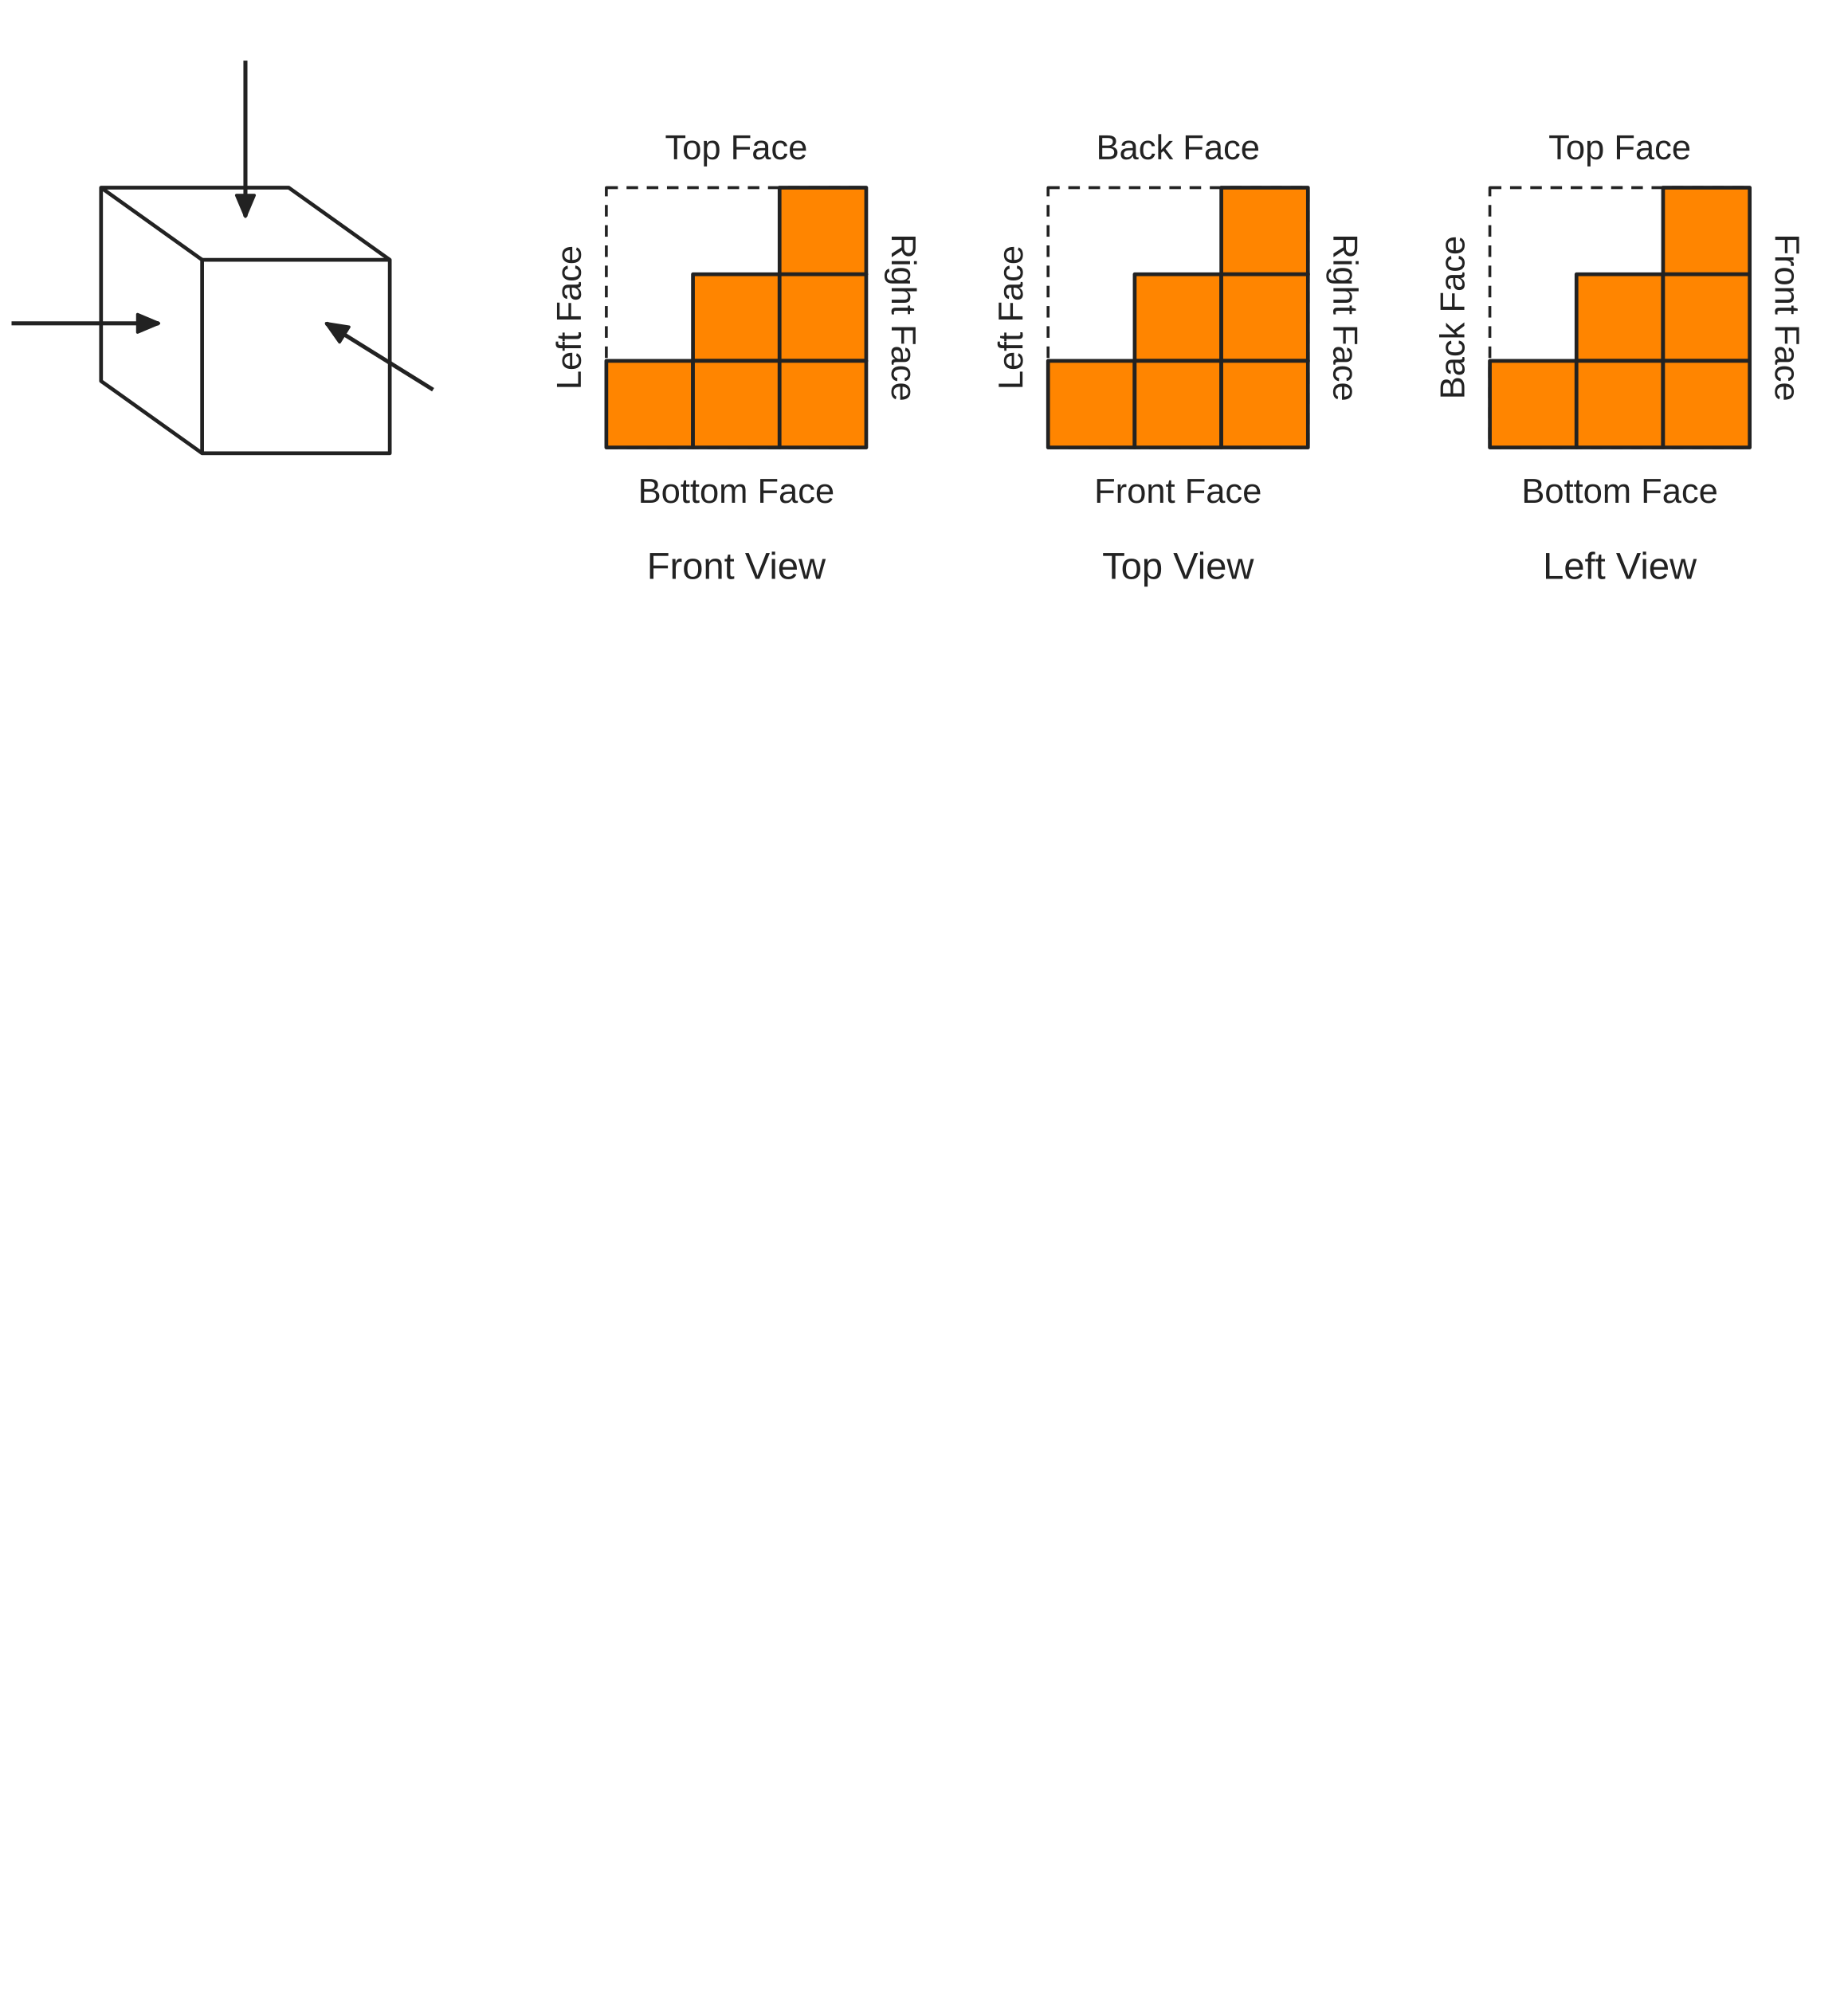
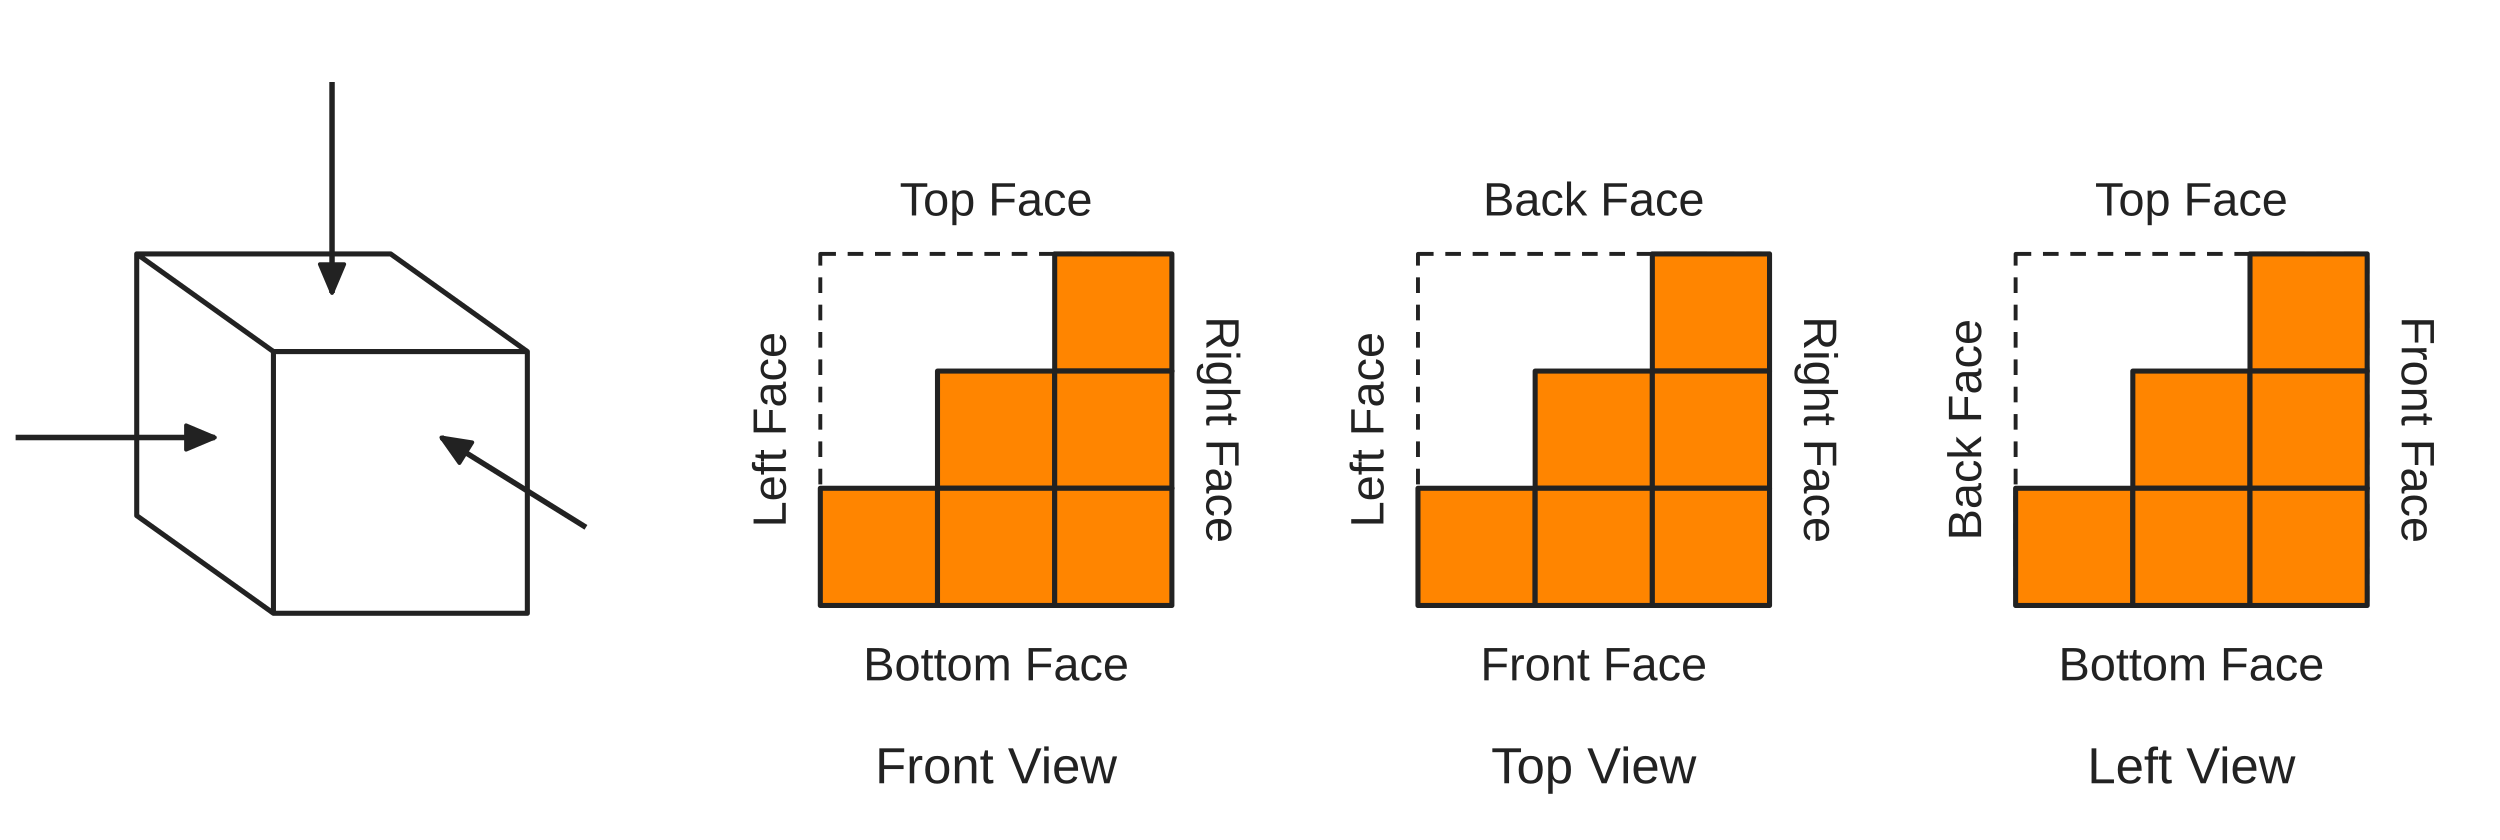
- <svg xmlns="http://www.w3.org/2000/svg" viewBox="0 0 640 690" role="img" aria-label="Cube viewing directions and three identical stair-shaped projections; face labels specify the orientation of each view.">
+ <svg xmlns="http://www.w3.org/2000/svg" viewBox="0 0 640 215" role="img" aria-label="Cube viewing directions and three identical stair-shaped projections; face labels specify the orientation of each view.">
  <polyline points="35,65 100,65 135,90 135,157 70,157 35,132 35,65 70,90 70,157" fill="none" stroke="#222" stroke-width="1.3" stroke-linejoin="round" />
  <polyline points="70,90 135,90" fill="none" stroke="#222" stroke-width="1.3" stroke-linejoin="round" />
  <polyline points="85,21 85,75" fill="none" stroke="#222" stroke-width="1.4" stroke-linejoin="round" />
  <polygon points="85,75 81.885,67.632 88.115,67.632" fill="#222" stroke="#222" stroke-width="1" stroke-linejoin="round" />
  <polyline points="4,112 55,112" fill="none" stroke="#222" stroke-width="1.4" stroke-linejoin="round" />
  <polygon points="55,112 47.632,115.115 47.632,108.885" fill="#222" stroke="#222" stroke-width="1" stroke-linejoin="round" />
  <polyline points="150,135 113,112" fill="none" stroke="#222" stroke-width="1.4" stroke-linejoin="round" />
  <polygon points="113,112 120.903,113.244 117.613,118.536" fill="#222" stroke="#222" stroke-width="1" stroke-linejoin="round" />
  <polygon points="210,65 300,65 300,155 210,155" fill="none" stroke="#222" stroke-width="1" stroke-dasharray="4 3" stroke-linejoin="round" />
  <polygon points="270,65 300,65 300,95 270,95" fill="#ff8500" stroke="#222" stroke-width="1.3" stroke-linejoin="round" />
  <polygon points="240,95 270,95 270,125 240,125" fill="#ff8500" stroke="#222" stroke-width="1.3" stroke-linejoin="round" />
  <polygon points="270,95 300,95 300,125 270,125" fill="#ff8500" stroke="#222" stroke-width="1.3" stroke-linejoin="round" />
  <polygon points="210,125 240,125 240,155 210,155" fill="#ff8500" stroke="#222" stroke-width="1.3" stroke-linejoin="round" />
  <polygon points="240,125 270,125 270,155 240,155" fill="#ff8500" stroke="#222" stroke-width="1.3" stroke-linejoin="round" />
  <polygon points="270,125 300,125 300,155 270,155" fill="#ff8500" stroke="#222" stroke-width="1.3" stroke-linejoin="round" />
  <text x="255" y="51" text-anchor="middle" dominant-baseline="central" font-family="Arial, sans-serif" font-size="12" fill="#222">Top Face</text>
  <text x="197" y="110" text-anchor="middle" dominant-baseline="central" font-family="Arial, sans-serif" font-size="12" fill="#222" transform="rotate(-90 197 110)">Left Face</text>
  <text x="313" y="110" text-anchor="middle" dominant-baseline="central" font-family="Arial, sans-serif" font-size="12" fill="#222" transform="rotate(90 313 110)">Right Face</text>
  <text x="255" y="170" text-anchor="middle" dominant-baseline="central" font-family="Arial, sans-serif" font-size="12" fill="#222">Bottom Face</text>
  <text x="255" y="196" text-anchor="middle" dominant-baseline="central" font-family="Arial, sans-serif" font-size="13" fill="#222">Front View</text>
  <polygon points="363,65 453,65 453,155 363,155" fill="none" stroke="#222" stroke-width="1" stroke-dasharray="4 3" stroke-linejoin="round" />
  <polygon points="423,65 453,65 453,95 423,95" fill="#ff8500" stroke="#222" stroke-width="1.3" stroke-linejoin="round" />
  <polygon points="393,95 423,95 423,125 393,125" fill="#ff8500" stroke="#222" stroke-width="1.3" stroke-linejoin="round" />
  <polygon points="423,95 453,95 453,125 423,125" fill="#ff8500" stroke="#222" stroke-width="1.3" stroke-linejoin="round" />
  <polygon points="363,125 393,125 393,155 363,155" fill="#ff8500" stroke="#222" stroke-width="1.3" stroke-linejoin="round" />
  <polygon points="393,125 423,125 423,155 393,155" fill="#ff8500" stroke="#222" stroke-width="1.3" stroke-linejoin="round" />
  <polygon points="423,125 453,125 453,155 423,155" fill="#ff8500" stroke="#222" stroke-width="1.3" stroke-linejoin="round" />
  <text x="408" y="51" text-anchor="middle" dominant-baseline="central" font-family="Arial, sans-serif" font-size="12" fill="#222">Back Face</text>
  <text x="350" y="110" text-anchor="middle" dominant-baseline="central" font-family="Arial, sans-serif" font-size="12" fill="#222" transform="rotate(-90 350 110)">Left Face</text>
  <text x="466" y="110" text-anchor="middle" dominant-baseline="central" font-family="Arial, sans-serif" font-size="12" fill="#222" transform="rotate(90 466 110)">Right Face</text>
  <text x="408" y="170" text-anchor="middle" dominant-baseline="central" font-family="Arial, sans-serif" font-size="12" fill="#222">Front Face</text>
  <text x="408" y="196" text-anchor="middle" dominant-baseline="central" font-family="Arial, sans-serif" font-size="13" fill="#222">Top View</text>
  <polygon points="516,65 606,65 606,155 516,155" fill="none" stroke="#222" stroke-width="1" stroke-dasharray="4 3" stroke-linejoin="round" />
  <polygon points="576,65 606,65 606,95 576,95" fill="#ff8500" stroke="#222" stroke-width="1.3" stroke-linejoin="round" />
  <polygon points="546,95 576,95 576,125 546,125" fill="#ff8500" stroke="#222" stroke-width="1.3" stroke-linejoin="round" />
  <polygon points="576,95 606,95 606,125 576,125" fill="#ff8500" stroke="#222" stroke-width="1.3" stroke-linejoin="round" />
  <polygon points="516,125 546,125 546,155 516,155" fill="#ff8500" stroke="#222" stroke-width="1.3" stroke-linejoin="round" />
  <polygon points="546,125 576,125 576,155 546,155" fill="#ff8500" stroke="#222" stroke-width="1.3" stroke-linejoin="round" />
  <polygon points="576,125 606,125 606,155 576,155" fill="#ff8500" stroke="#222" stroke-width="1.3" stroke-linejoin="round" />
  <text x="561" y="51" text-anchor="middle" dominant-baseline="central" font-family="Arial, sans-serif" font-size="12" fill="#222">Top Face</text>
  <text x="503" y="110" text-anchor="middle" dominant-baseline="central" font-family="Arial, sans-serif" font-size="12" fill="#222" transform="rotate(-90 503 110)">Back Face</text>
  <text x="619" y="110" text-anchor="middle" dominant-baseline="central" font-family="Arial, sans-serif" font-size="12" fill="#222" transform="rotate(90 619 110)">Front Face</text>
  <text x="561" y="170" text-anchor="middle" dominant-baseline="central" font-family="Arial, sans-serif" font-size="12" fill="#222">Bottom Face</text>
  <text x="561" y="196" text-anchor="middle" dominant-baseline="central" font-family="Arial, sans-serif" font-size="13" fill="#222">Left View</text>
</svg>
